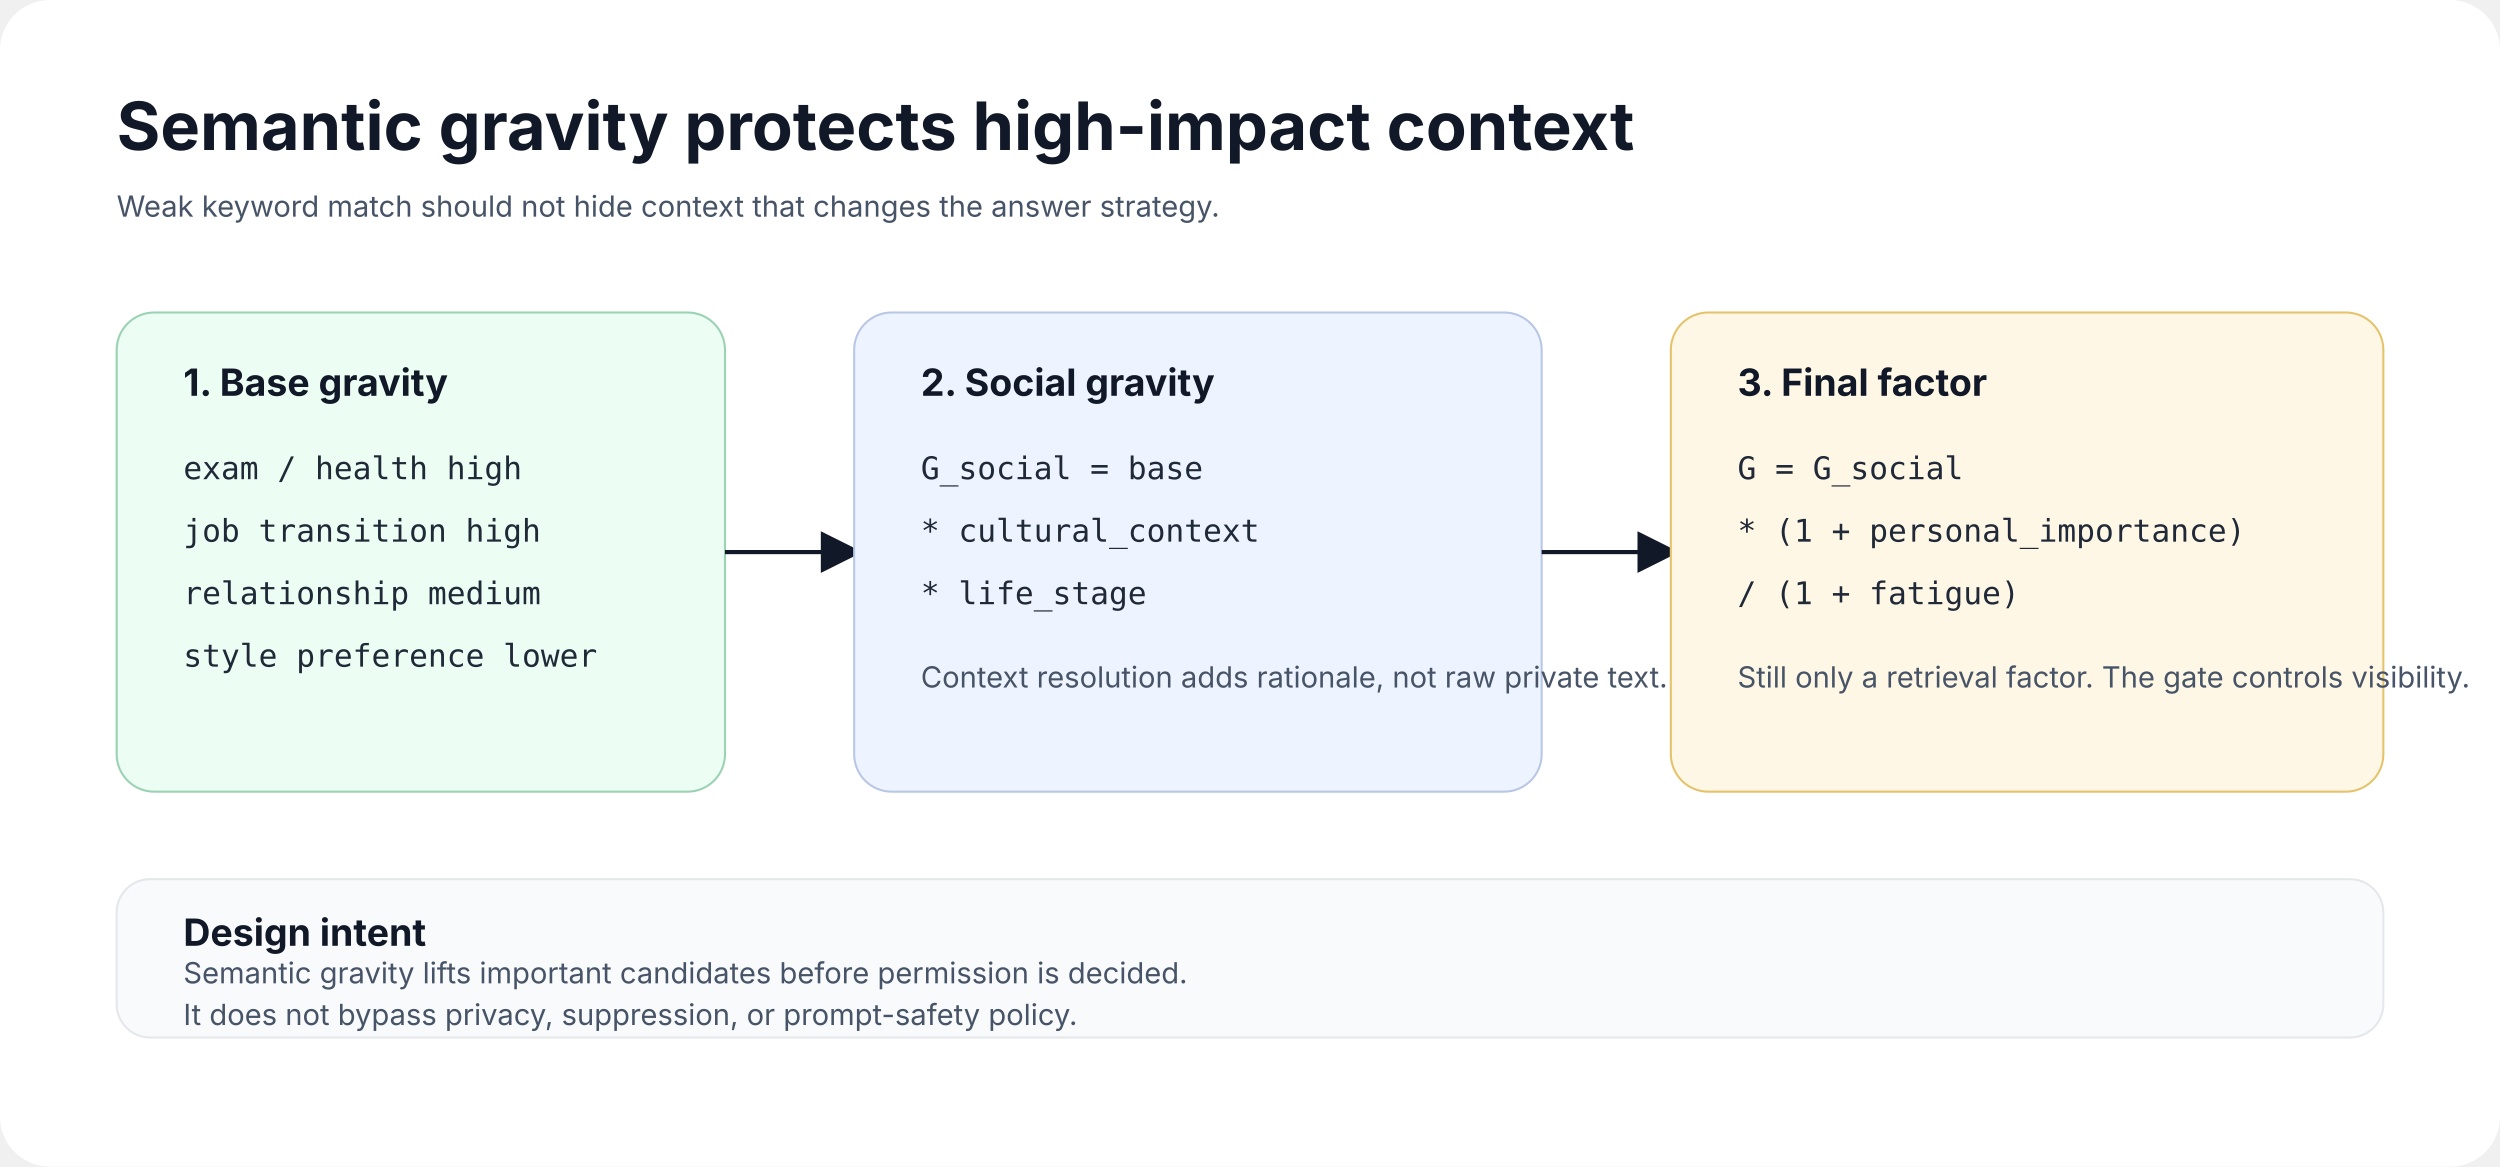
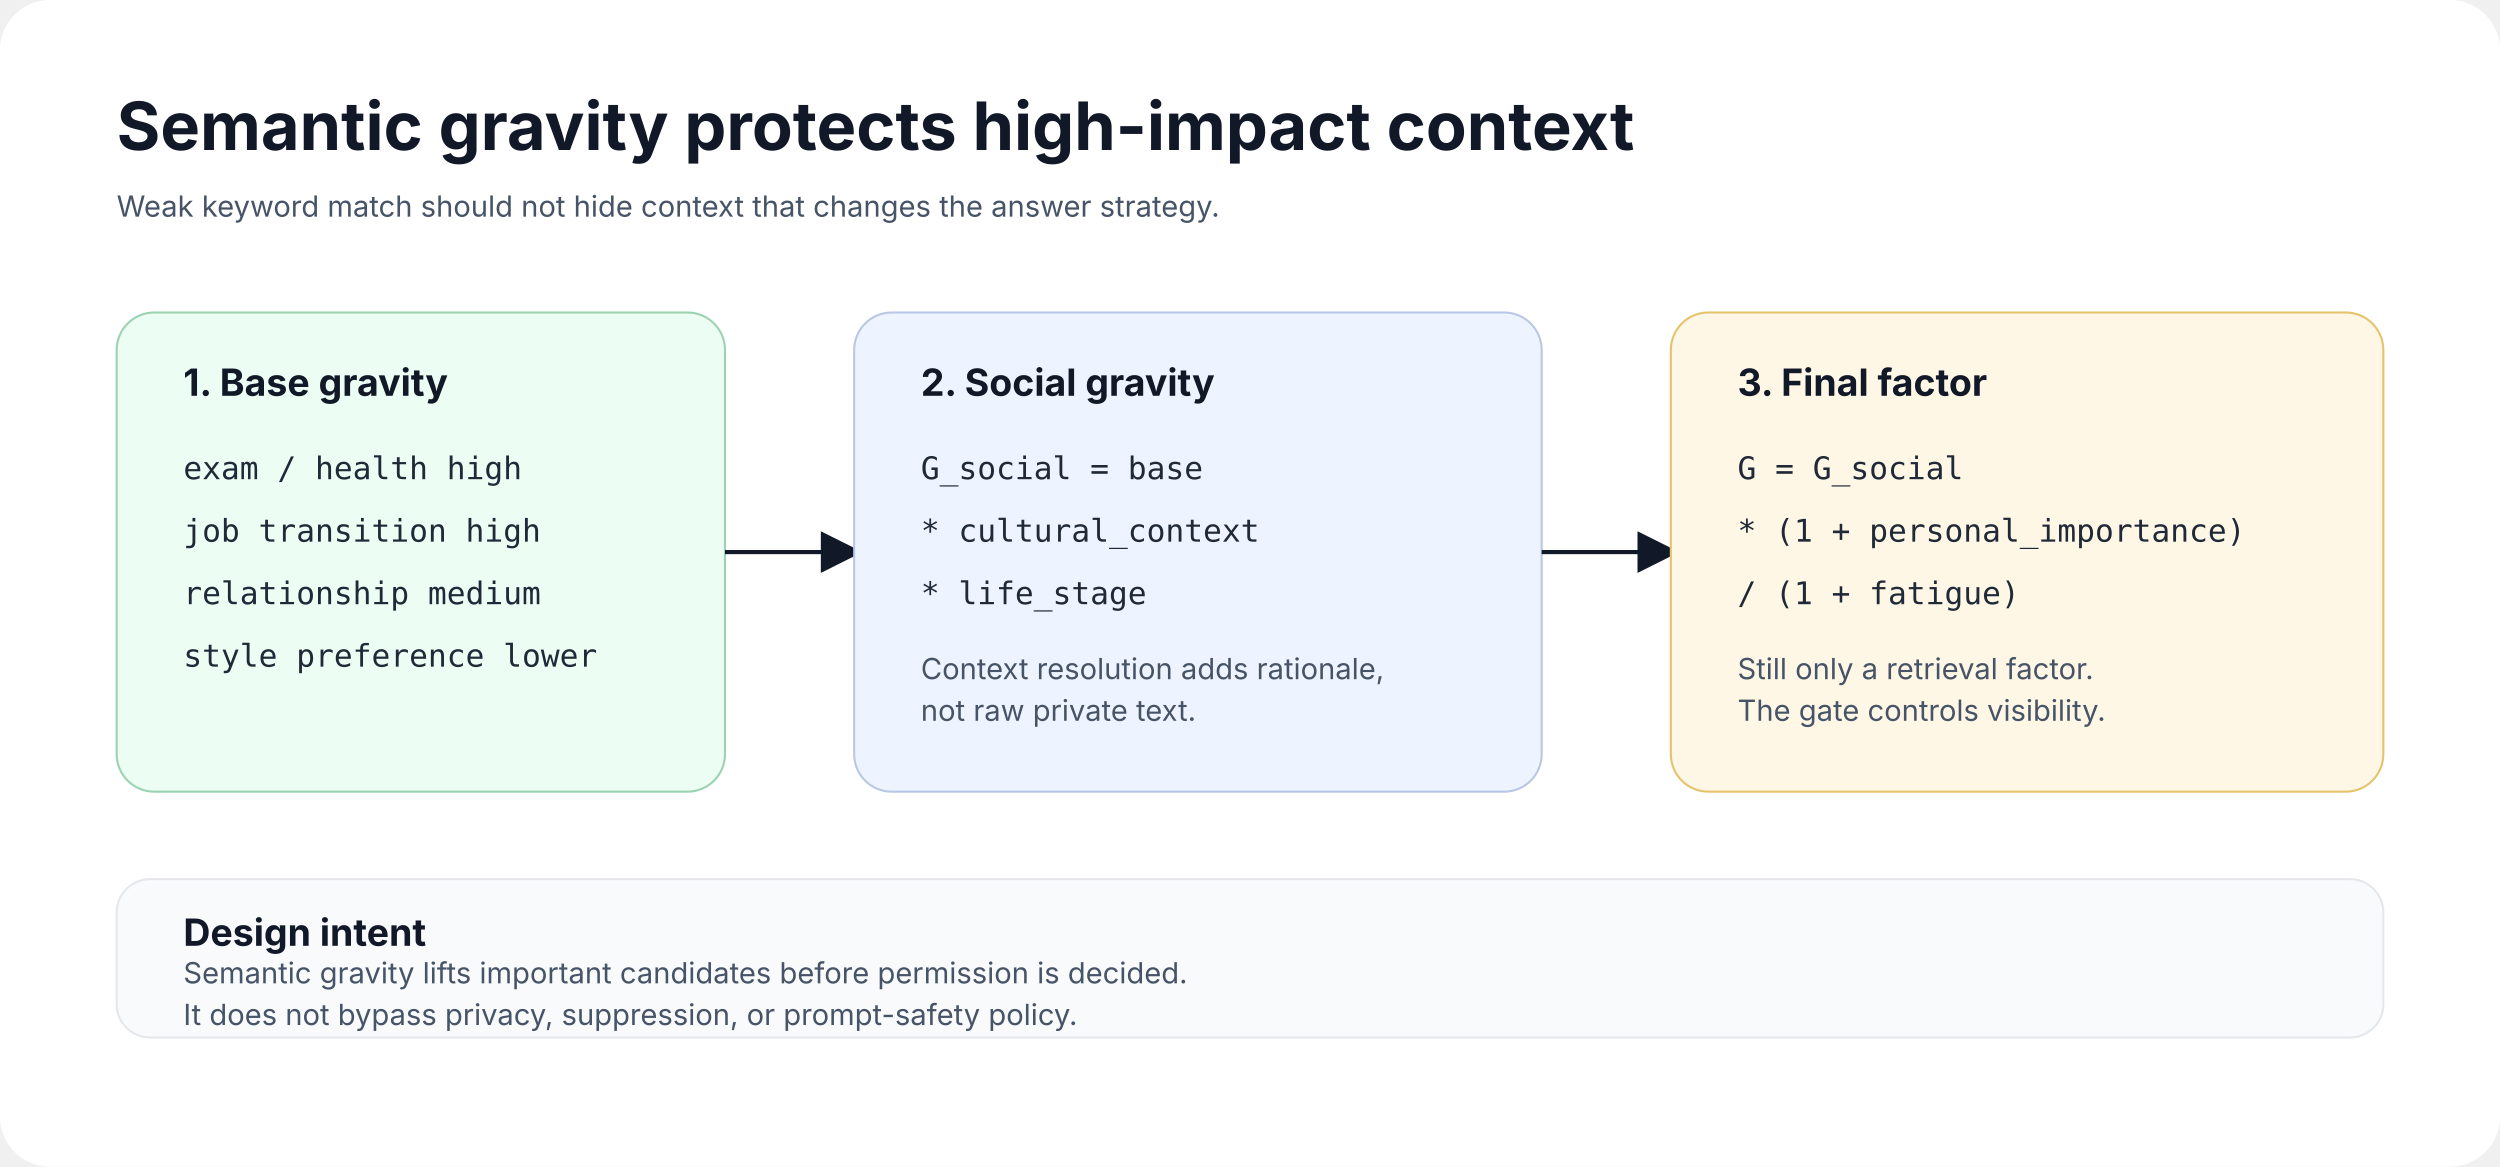
<svg xmlns="http://www.w3.org/2000/svg" width="1200" height="560" viewBox="0 0 1200 560" fill="none" role="img" aria-labelledby="title desc">
  <defs>
    <marker id="arrow" markerWidth="10" markerHeight="10" refX="8" refY="5" orient="auto">
      <path d="M0 0L10 5L0 10Z" fill="#111827" />
    </marker>
    <style>
      .bg{fill:#fff}.panel{fill:#f8fafc;stroke:#e5e7eb}.green{fill:#ecfdf3;stroke:#9bd2b3}.blue{fill:#eef4ff;stroke:#b8c7e6}.gold{fill:#fff7e6;stroke:#e5c36c}.title{font:700 32px Inter,system-ui,sans-serif;fill:#111827}.h{font:700 18px Inter,system-ui,sans-serif;fill:#111827}.body{font:400 14px Inter,system-ui,sans-serif;fill:#475467}.mono{font:500 15px ui-monospace,SFMono-Regular,Menlo,monospace;fill:#1f2937}.line{stroke:#111827;stroke-width:2;marker-end:url(#arrow)}
    </style>
  </defs>
  <rect width="1200" height="560" rx="24" class="bg" />
  <text x="56" y="72" class="title">Semantic gravity protects high-impact context</text>
  <text x="56" y="104" class="body">Weak keyword match should not hide context that changes the answer strategy.</text>
  <rect x="56" y="150" width="292" height="230" rx="18" class="green" />
  <text x="88" y="190" class="h">1. Base gravity</text>
  <text x="88" y="230" class="mono">exam / health     high</text>
  <text x="88" y="260" class="mono">job transition    high</text>
  <text x="88" y="290" class="mono">relationship      medium</text>
  <text x="88" y="320" class="mono">style preference  lower</text>
  <line x1="348" y1="265" x2="410" y2="265" class="line" />
  <rect x="410" y="150" width="330" height="230" rx="18" class="blue" />
  <text x="442" y="190" class="h">2. Social gravity</text>
  <text x="442" y="230" class="mono">G_social = base</text>
  <text x="442" y="260" class="mono">         * cultural_context</text>
  <text x="442" y="290" class="mono">         * life_stage</text>
-   <text x="442" y="330" class="body">Context resolution adds rationale, not raw private text.</text>
+   <text x="442" y="326" class="body">
+     <tspan x="442" dy="0">Context resolution adds rationale,</tspan>
+     <tspan x="442" dy="20">not raw private text.</tspan>
+   </text>
  <line x1="740" y1="265" x2="802" y2="265" class="line" />
  <rect x="802" y="150" width="342" height="230" rx="18" class="gold" />
  <text x="834" y="190" class="h">3. Final factor</text>
  <text x="834" y="230" class="mono">G = G_social</text>
  <text x="834" y="260" class="mono">  * (1 + personal_importance)</text>
  <text x="834" y="290" class="mono">  / (1 + fatigue)</text>
-   <text x="834" y="330" class="body">Still only a retrieval factor. The gate controls visibility.</text>
+   <text x="834" y="326" class="body">
+     <tspan x="834" dy="0">Still only a retrieval factor.</tspan>
+     <tspan x="834" dy="20">The gate controls visibility.</tspan>
+   </text>
  <rect x="56" y="422" width="1088" height="76" rx="16" class="panel" />
  <text x="88" y="454" class="h">Design intent</text>
  <text x="88" y="472" class="body">
    <tspan x="88" dy="0">Semantic gravity lifts important candidates before permission is decided.</tspan>
    <tspan x="88" dy="20">It does not bypass privacy, suppression, or prompt-safety policy.</tspan>
  </text>
</svg>
